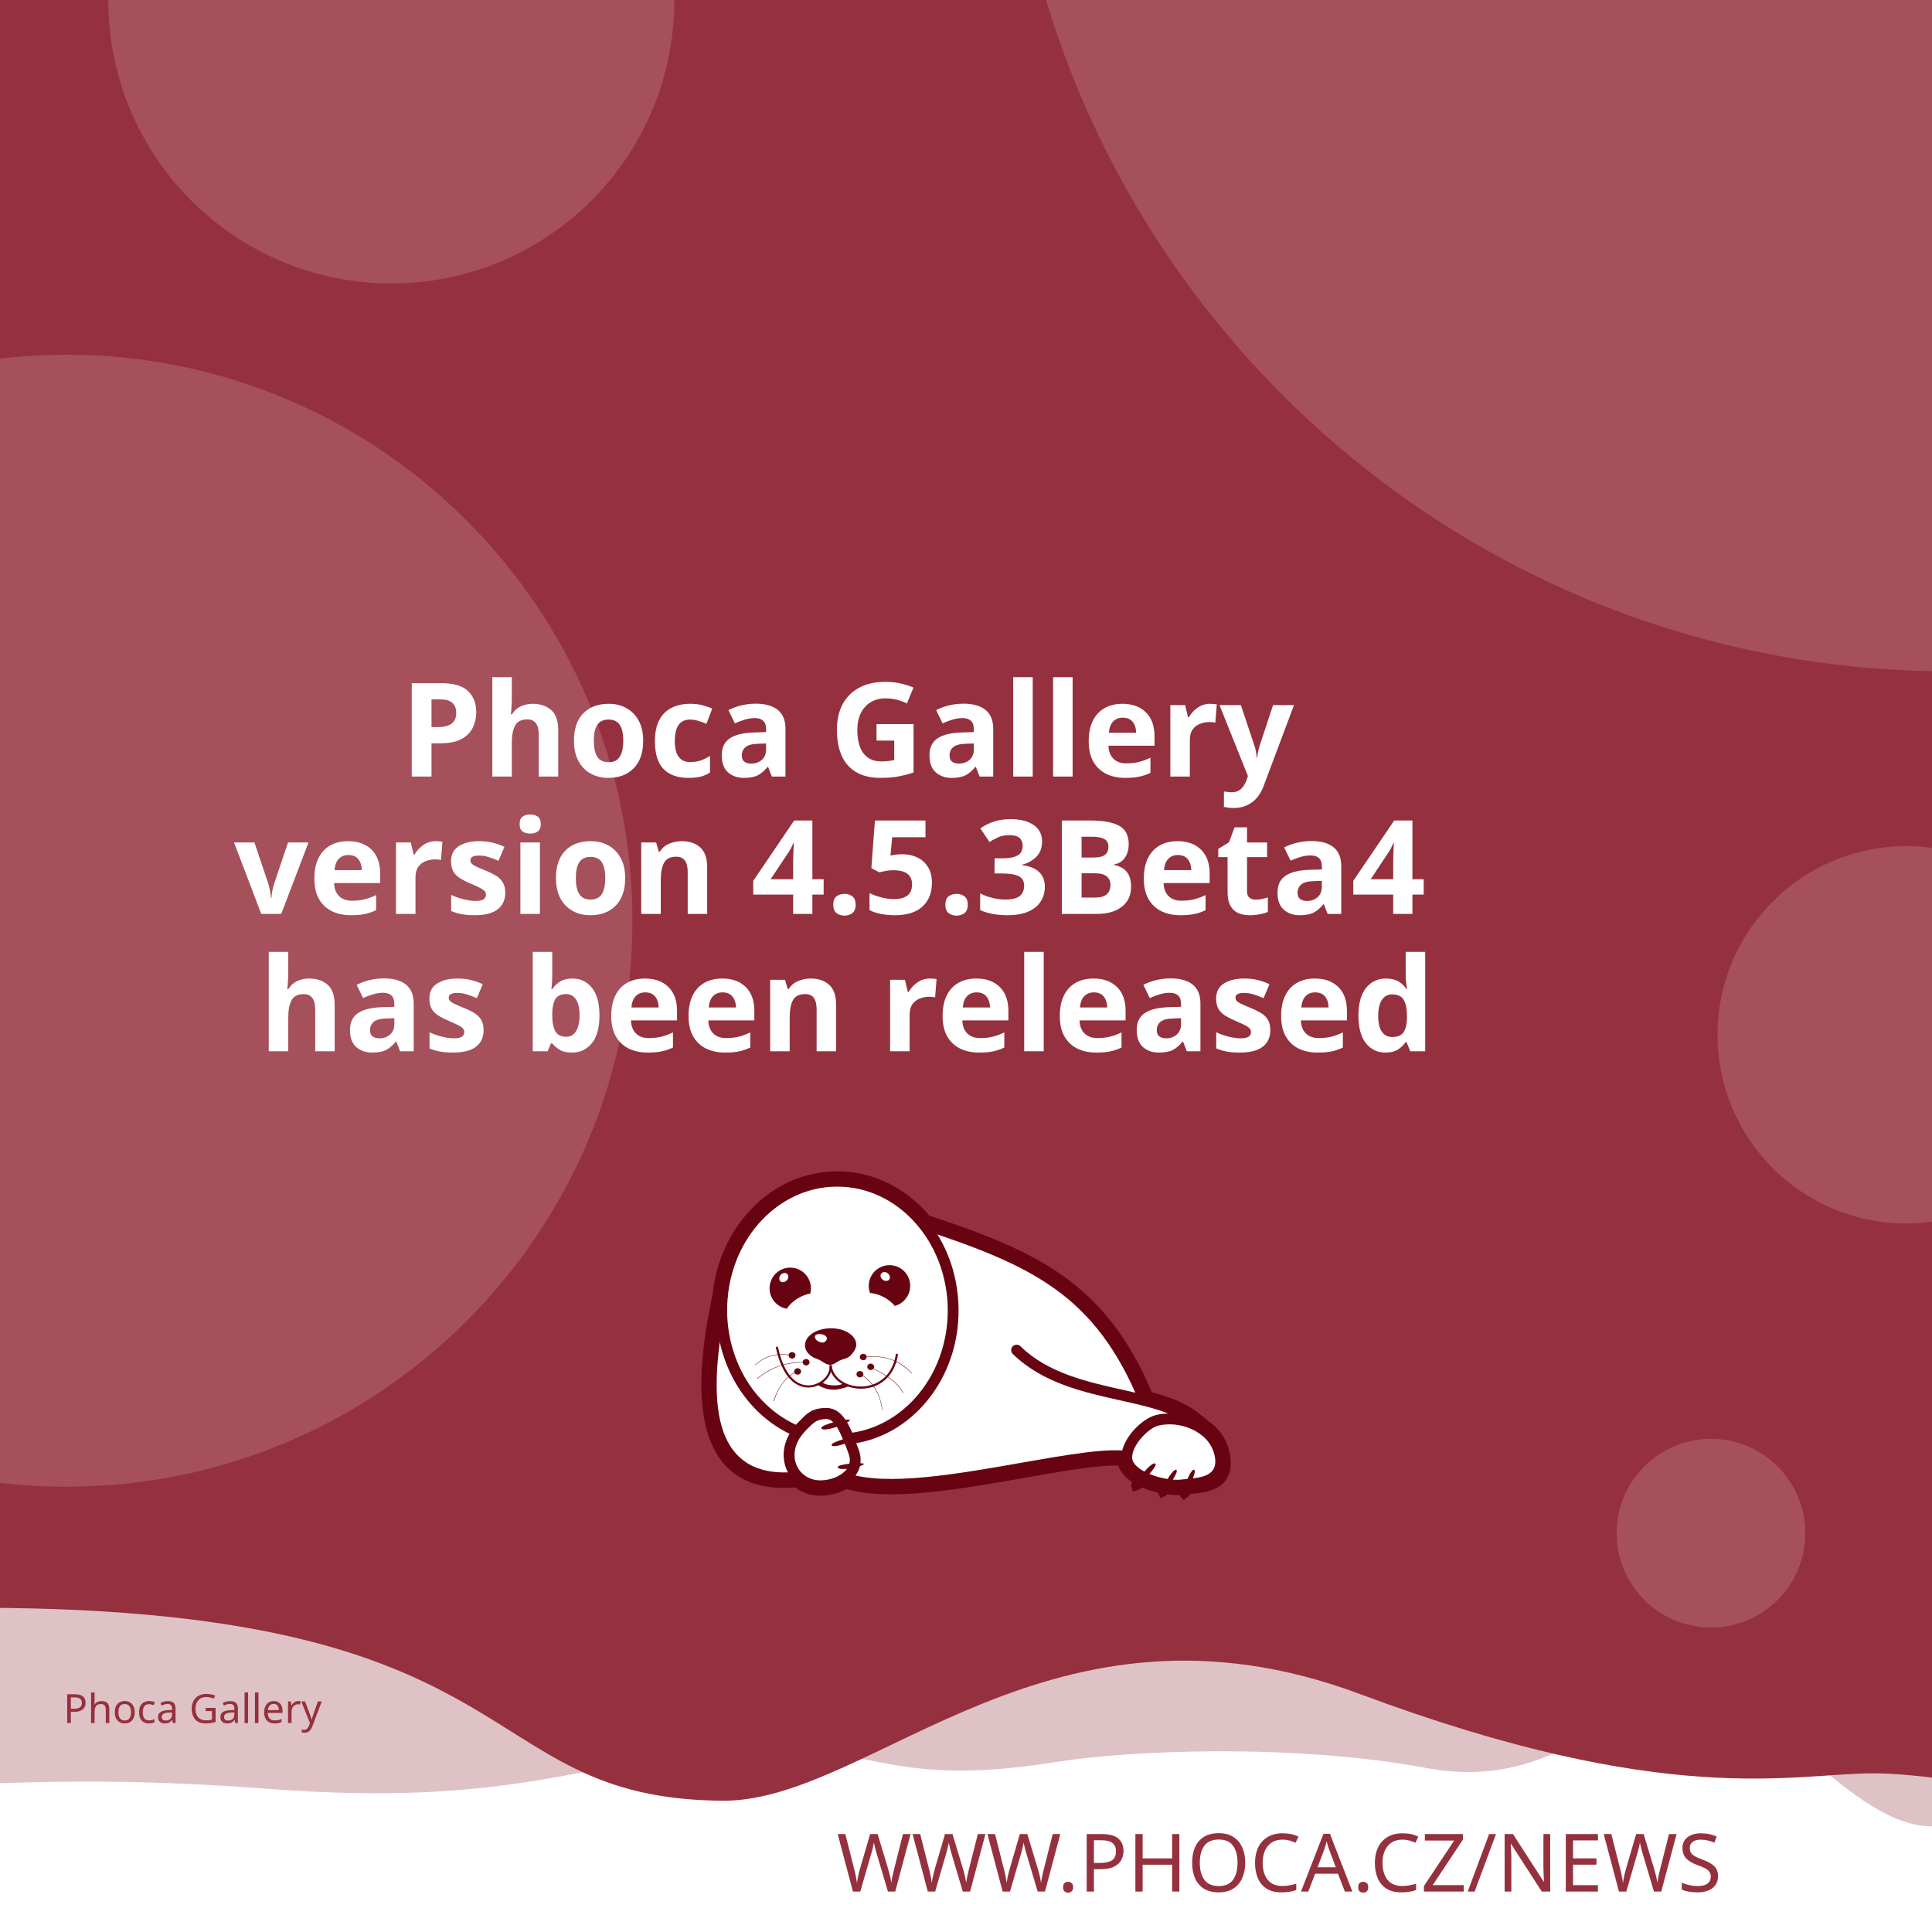
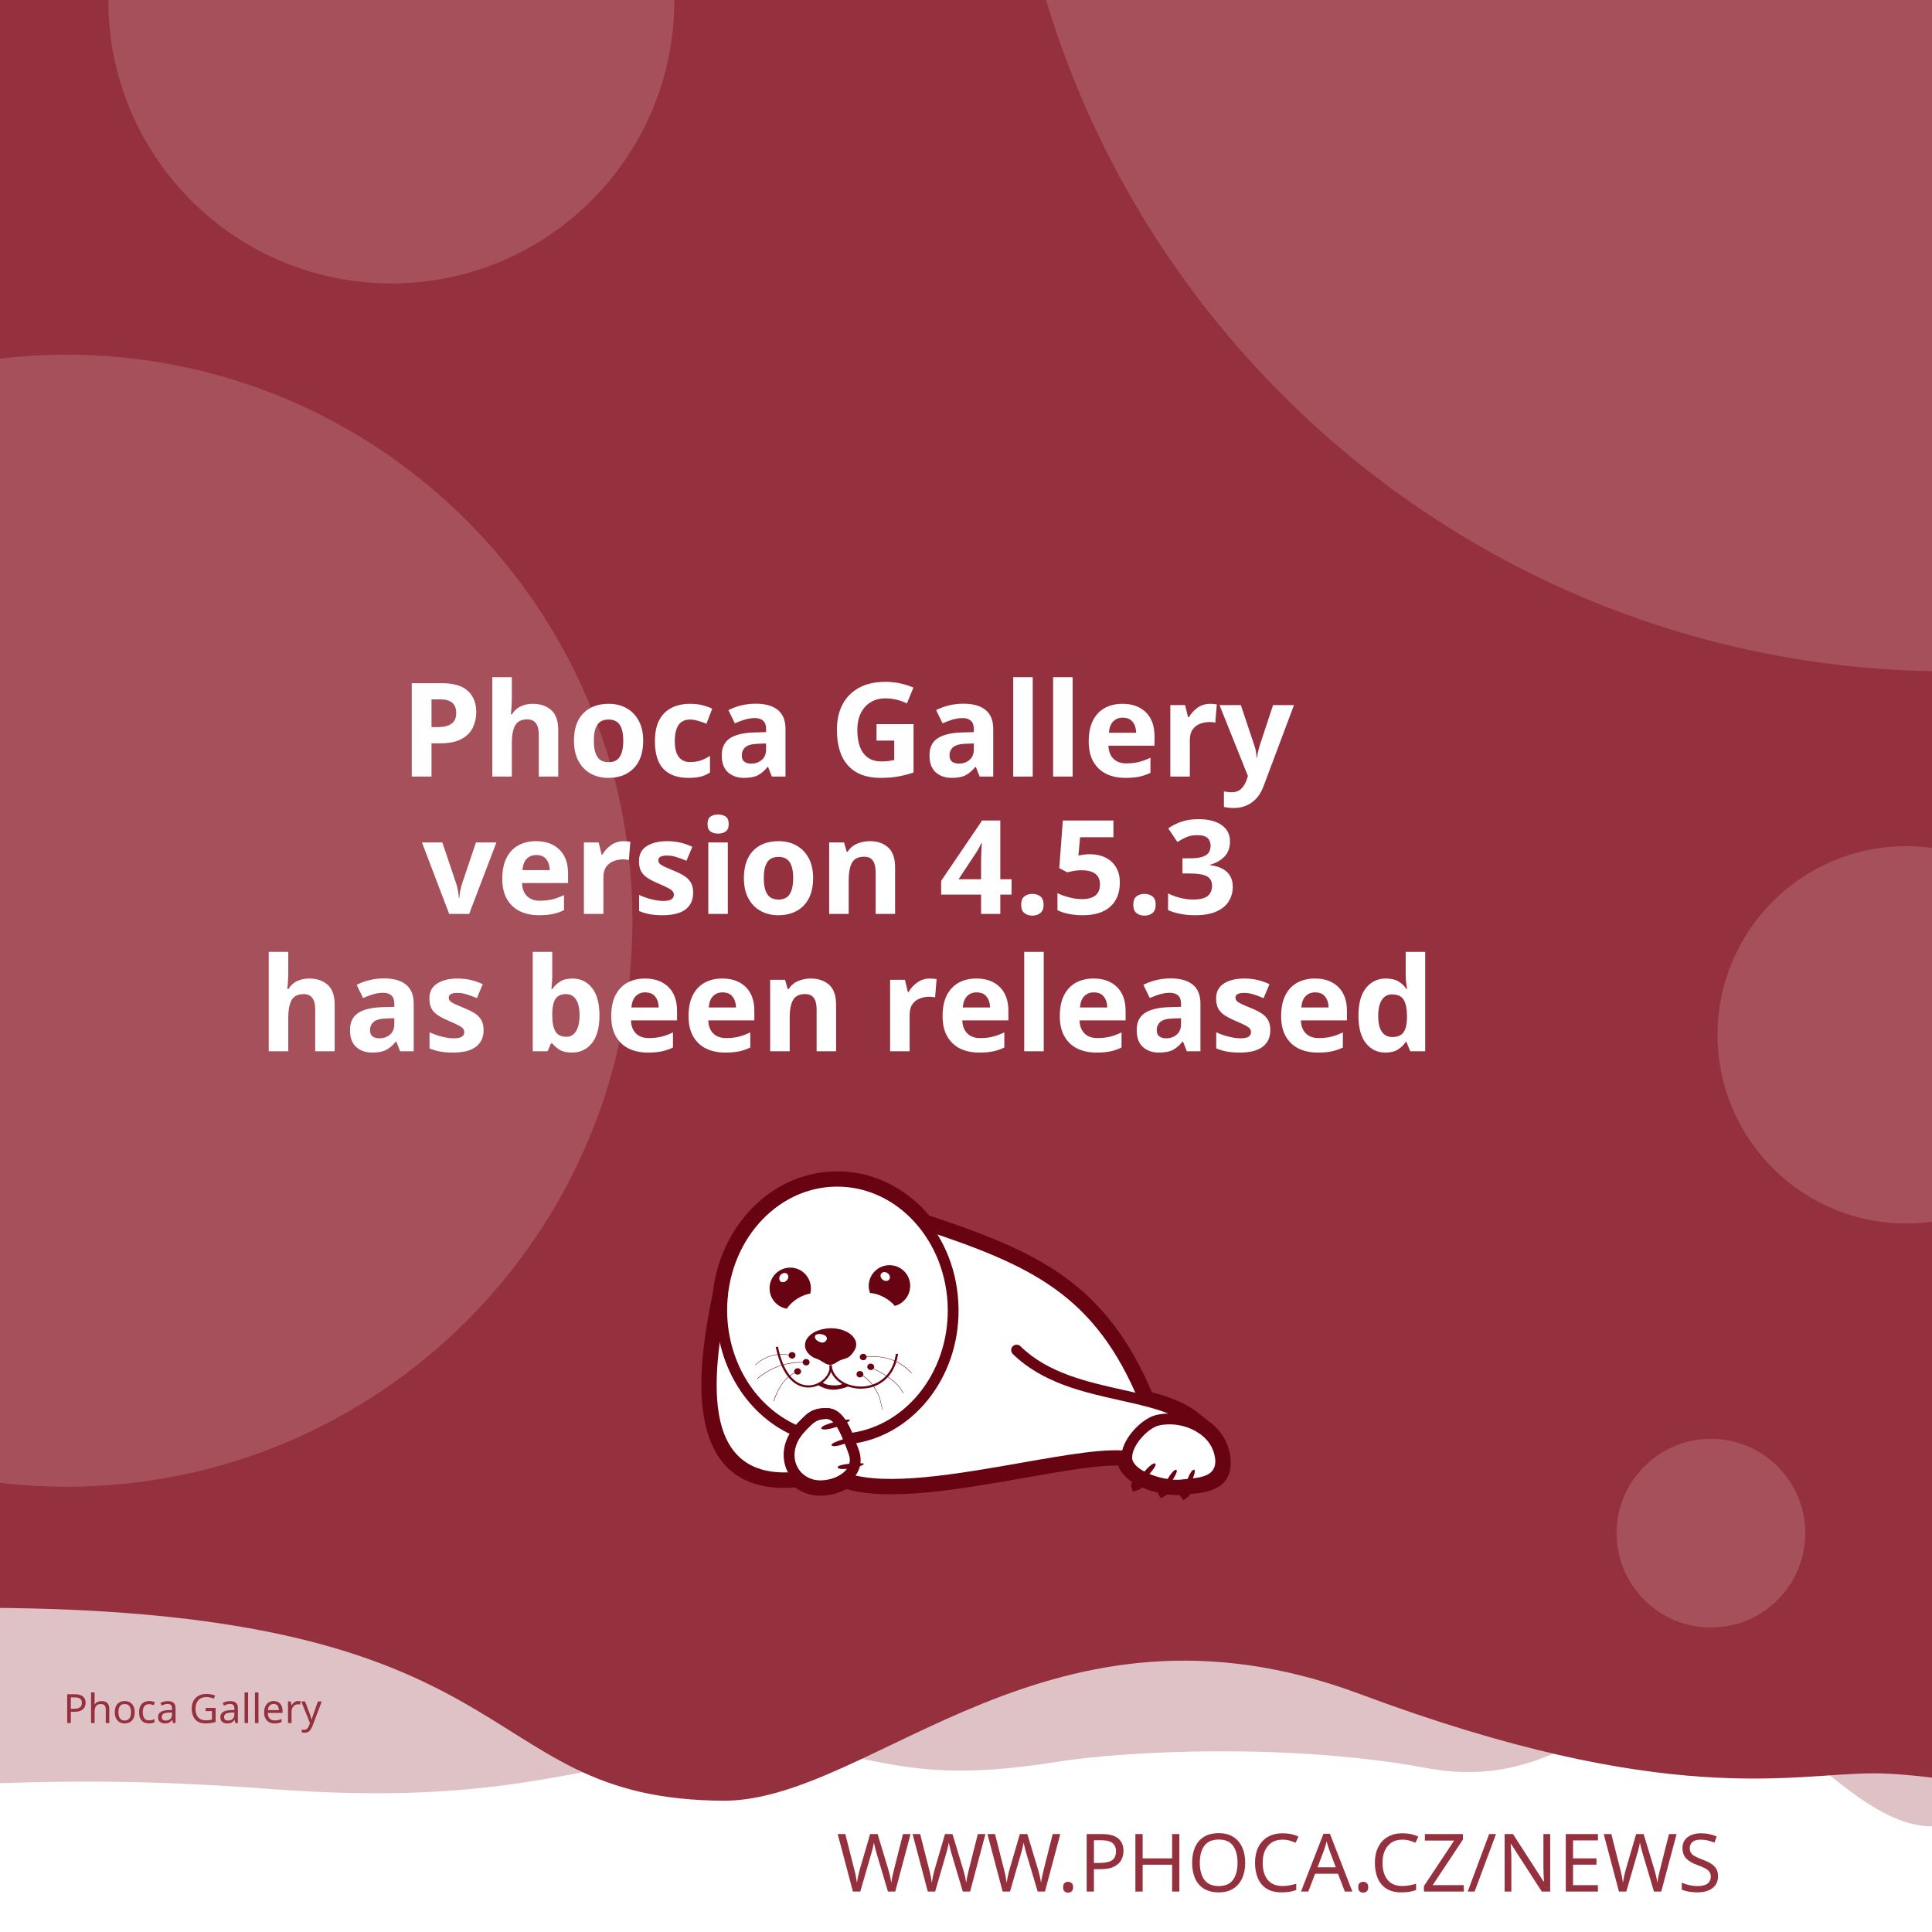
<svg xmlns="http://www.w3.org/2000/svg" width="512" height="512" viewBox="0 0 512 512" version="1.1" id="svg5">
  <defs id="defs2">
    <clipPath id="clip1">
      <path d="M 20,426 H 575 V 841.891 H 20 Z m 0,0" id="path2" />
    </clipPath>
  </defs>
  <g id="layer1">
    <path d="m -288.549,96.962 a 6.384,6.384 0 0 0 -6.384,6.384 v 81.087 a 6.384,6.384 0 0 0 6.384,6.384 h 81.083 a 6.384,6.384 0 0 0 6.384,-6.384 v -81.087 a 6.384,6.384 0 0 0 -6.384,-6.384 z m 16.084,16.188 c 0.591,-0.033 1.134,0.125 1.642,0.482 0.508,0.359 0.842,0.809 1.006,1.355 l 2.415,8.308 46.517,-2.44 c 0.829,-0.043 1.521,0.245 2.074,0.86 0.55,0.606 0.769,1.334 0.636,2.174 l -3.898,24.937 c -0.138,0.736 -0.57,1.497 -1.288,2.273 -0.719,0.787 -1.656,1.211 -2.797,1.272 l -32.861,1.721 3.038,10.253 27.775,-1.455 c 0.726,-0.04 1.351,0.178 1.887,0.648 0.523,0.483 0.803,1.086 0.844,1.812 0.038,0.726 -0.178,1.352 -0.648,1.887 -0.483,0.525 -1.086,0.806 -1.812,0.844 l -2.597,0.137 0.137,2.593 c 0.038,0.729 -0.178,1.356 -0.661,1.879 -0.472,0.535 -1.071,0.819 -1.8,0.856 -0.726,0.038 -1.353,-0.178 -1.879,-0.661 -0.535,-0.472 -0.814,-1.073 -0.852,-1.8 l -0.137,-2.593 -15.573,0.81 0.133,2.597 c 0.038,0.729 -0.176,1.356 -0.648,1.879 -0.483,0.535 -1.086,0.818 -1.812,0.856 -0.726,0.04 -1.352,-0.178 -1.887,-0.661 -0.525,-0.472 -0.806,-1.073 -0.844,-1.8 l -0.137,-2.597 -1.608,0.083 c -0.623,0.033 -1.193,-0.112 -1.721,-0.428 -0.515,-0.317 -0.883,-0.632 -1.11,-0.931 l -0.287,-0.507 -13.05,-49.343 -2.805,0.146 c -0.696,0.038 -1.312,-0.181 -1.858,-0.661 -0.545,-0.472 -0.835,-1.069 -0.873,-1.795 -0.038,-0.729 0.186,-1.353 0.682,-1.879 0.493,-0.535 1.083,-0.818 1.779,-0.856 z" style="fill:#ffffff;stroke-width:1;paint-order:stroke fill markers" id="path400" />
    <rect style="opacity:1;fill:#ffffff;stroke-width:5;stroke-linejoin:round;paint-order:stroke fill markers" id="rect723" width="512" height="512" x="0" y="0" />
    <path id="rect4460" style="opacity:0.3;fill:#95313e;fill-opacity:1;stroke-width:5;stroke-linejoin:round;paint-order:stroke fill markers" d="M -256,4 H 768 v 480 c 0,0 -42.667,-10 -64,-10 -21.333,0 -42.408,10 -64,10 -21.592,0 -42.667,-10 -64,-10 -21.333,0 -42.408,10 -64,10 -21.592,0 -41.887,-34.701 -63.221,-34.701 -21.333,0 -35.645,25.795 -70.761,19.246 -35.116,-6.549 -78.862,-4.741 -98.515,-1.547 -47.289,7.533 -49.247,-6.724 -87.369,-3.311 -38.122,3.413 -56.921,15.193 -120.307,10.429 -63.387,-4.764 -84.091,0.698 -135.827,-0.116 -21.333,0 -42.408,10 -64,10 -21.592,0 -42.667,-10 -64,-10 -21.333,0 -64,10 -64,10 z" />
    <path id="rect4460-5" style="fill:#95313e;fill-opacity:1;stroke-width:5;stroke-linejoin:round;paint-order:stroke fill markers" d="M -316,4.9999998e-7 H 708 V 480 c 0,0 -42.667,-10 -64,-10 -21.333,0 -42.408,10 -64,10 -21.592,0 -62.256,-10.048 -83.59,-10.048 -21.333,0 -54.449,9.448 -136.059,-21.03 -81.61,-30.478 -128.583,27.669 -167.971,28.291 -70.795,-0.042 -47.303,-54.288 -212.561,-50.983 C -185.439,429.534 -38.408,480 -60,480 c -21.592,0 -42.667,-10 -64,-10 -21.333,0 -42.408,10 -64,10 -21.592,0 -42.667,-10 -64,-10 -21.333,0 -64,10 -64,10 z" />
    <text xml:space="preserve" style="font-style:normal;font-weight:normal;font-size:21.333px;line-height:1.25;font-family:sans-serif;fill:#95313e;fill-opacity:1;stroke:none" x="484.042" y="501.277" id="text2910-3-7">
      <tspan id="tspan2908-6-5" x="484.042" y="501.277" style="font-style:normal;font-variant:normal;font-weight:300;font-stretch:normal;font-size:21.333px;font-family:Montserrat;-inkscape-font-specification:'Montserrat Light';text-align:end;text-anchor:end;fill:#95313e;fill-opacity:1">WWW.PHOCA.CZ/NEWS</tspan>
    </text>
    <text xml:space="preserve" style="font-style:normal;font-variant:normal;font-weight:600;font-stretch:normal;font-size:34.667px;line-height:1.05;font-family:Rubik;-inkscape-font-specification:'Rubik Semi-Bold';fill:#ffffff;fill-opacity:1;stroke:none" x="256" y="133" id="text11252">
      <tspan x="256" y="133" id="tspan403" style="text-align:center;text-anchor:middle" />
      <tspan x="256" y="169.4" style="font-size:34.667px;text-align:center;text-anchor:middle" id="tspan442" />
      <tspan x="256" y="205.8" style="font-size:34.667px;text-align:center;text-anchor:middle" id="tspan444">Phoca Gallery</tspan>
-       <tspan x="256" y="242.2" id="tspan1992" style="font-size:34.667px;text-align:center;text-anchor:middle">version 4.5.3Beta4
+       <tspan x="256" y="242.2" id="tspan1992" style="font-size:34.667px;text-align:center;text-anchor:middle">version 4.5.3
</tspan>
      <tspan x="256" y="278.6" id="tspan2906" style="font-size:34.667px;text-align:center;text-anchor:middle">has been released</tspan>
      <tspan x="256" y="315" id="tspan1994" style="font-size:34.667px" />
    </text>
    <circle style="opacity:0.15;fill:#ffffff;fill-opacity:1;stroke-width:5;stroke-linejoin:round;paint-order:stroke fill markers" id="path8376" cx="516.67" cy="-72.081" r="250" />
    <circle style="opacity:0.15;fill:#ffffff;fill-opacity:1;stroke-width:5;stroke-linejoin:round;paint-order:stroke fill markers" id="path8376-9" cx="17.604" cy="244" r="150" />
    <circle style="opacity:0.15;fill:#ffffff;fill-opacity:1;stroke-width:5;stroke-linejoin:round;paint-order:stroke fill markers" id="path8376-6" cx="103.704" cy="0.117" r="75" />
    <circle style="opacity:0.15;fill:#ffffff;fill-opacity:1;stroke-width:5;stroke-linejoin:round;paint-order:stroke fill markers" id="path8376-6-2" cx="505.168" cy="274.238" r="50" />
    <circle style="opacity:0.15;fill:#ffffff;fill-opacity:1;stroke-width:5;stroke-linejoin:round;paint-order:stroke fill markers" id="path8376-6-2-1" cx="453.421" cy="406.309" r="25" />
    <text xml:space="preserve" style="font-style:normal;font-weight:normal;font-size:10.667px;line-height:1.25;font-family:sans-serif;fill:#95313e;fill-opacity:1;stroke:none" x="57.956" y="456.624" id="text396">
      <tspan id="tspan394" x="57.956" y="456.624" style="font-style:normal;font-variant:normal;font-weight:normal;font-stretch:normal;font-size:10.667px;font-family:Rubik;-inkscape-font-specification:Rubik;text-align:center;text-anchor:middle;fill:#95313e;fill-opacity:1">Phoca Gallery</tspan>
    </text>
    <g id="g760" transform="matrix(0.5260845,0,0,0.5260845,99.42418,10.37304)">
      <path style="fill:#ffffff;fill-opacity:1;fill-rule:evenodd;stroke:none" d="m 389.621,683.473 c 9.113,2.391 17.273,5.336 23.457,10.227 l 5.375,4.273 -0.004,0.008 c 4.633,3.242 8.191,7.863 9.594,13.672 0.242,0.977 0.426,2.016 0.547,3.055 1.465,14.07 -9.473,15.141 -19.348,16.055 -0.648,1.137 -1.25,1.992 -1.66,2.266 -0.246,-0.289 -0.254,-1.047 -0.09,-2.051 -0.246,0.031 -0.52,0.062 -0.824,0.098 -0.855,0.059 -1.77,0.121 -2.809,0.121 -1.75,-0.023 -3.684,-0.199 -5.691,-0.523 -0.645,0.738 -1.207,1.266 -1.578,1.438 -0.172,-0.285 -0.098,-0.895 0.145,-1.691 -3.309,-0.637 -6.738,-1.656 -9.793,-3.012 -0.332,-0.148 -0.66,-0.301 -0.984,-0.461 -1.219,1.098 -2.277,1.891 -2.863,2.051 -0.176,-0.504 0.289,-1.621 1.109,-2.973 -4.211,-2.402 -7.395,-5.645 -8.18,-9.641 -10.754,-0.684 -29.09,2.582 -49.293,6.141 -31.996,5.633 -68.574,12.086 -89.609,5.406 -1.258,0.789 -2.625,1.453 -4.07,1.984 -2.688,0.977 -5.617,1.523 -8.609,1.586 -4.73,0.055 -8.941,-1.551 -12.176,-4.27 -29.23,2.742 -40.98,-12.871 -44.496,-33.715 -3.402,-19.863 1.055,-44.504 4.527,-61.535 1.641,-15.129 7.793,-28.699 16.91,-39.043 10.93,-12.461 26.137,-20.215 43.051,-20.336 h 0.062 c 16.914,-0.184 32.242,7.328 43.418,19.543 0.715,0.781 1.414,1.582 2.094,2.406 27.59,9.176 49.688,17.566 67.891,30.629 18.176,13.078 32.348,30.754 43.898,58.293 z m 0,0" id="path177" />
      <g clip-path="url(#clip1)" clip-rule="nonzero" id="g181">
        <path style="fill:none;stroke:#680411;stroke-width:2.835;stroke-linecap:butt;stroke-linejoin:miter;stroke-miterlimit:22.926;stroke-opacity:1" d="m 245.703,99.901 c 5.747,-1.508 10.893,-3.365 14.792,-6.449 l 3.39,-2.695 -0.002,-0.005 c 2.922,-2.045 5.166,-4.959 6.05,-8.622 0.153,-0.616 0.269,-1.271 0.345,-1.926 0.924,-8.873 -5.974,-9.548 -12.201,-10.124 -0.409,-0.717 -0.788,-1.256 -1.047,-1.429 -0.155,0.182 -0.16,0.66 -0.057,1.293 -0.155,-0.02 -0.328,-0.039 -0.52,-0.062 -0.539,-0.037 -1.116,-0.076 -1.771,-0.076 -1.104,0.015 -2.323,0.126 -3.589,0.33 -0.406,-0.466 -0.761,-0.798 -0.995,-0.907 -0.108,0.18 -0.062,0.564 0.091,1.067 -2.086,0.402 -4.249,1.044 -6.176,1.899 -0.209,0.094 -0.416,0.19 -0.621,0.291 -0.769,-0.692 -1.436,-1.192 -1.806,-1.293 -0.111,0.318 0.182,1.022 0.7,1.875 -2.655,1.515 -4.663,3.56 -5.158,6.08 -6.782,0.431 -18.345,-1.628 -31.085,-3.872 -20.177,-3.552 -43.244,-7.622 -56.51,-3.409 -0.793,-0.498 -1.655,-0.916 -2.567,-1.251 -1.695,-0.616 -3.542,-0.961 -5.429,-1 -2.983,-0.034 -5.639,0.978 -7.678,2.692 -18.433,-1.729 -25.843,8.117 -28.06,21.261 -2.146,12.526 0.665,28.065 2.855,38.805 1.035,9.541 4.914,18.098 10.664,24.621 6.892,7.858 16.482,12.748 27.149,12.824 h 0.039 c 10.666,0.116 20.333,-4.621 27.38,-12.324 0.451,-0.493 0.892,-0.998 1.32,-1.517 17.399,-5.786 31.334,-11.078 42.813,-19.315 11.462,-8.247 20.399,-19.394 27.683,-36.761 z m 0,0" transform="matrix(1.58574,0,0,-1.58574,0,841.8898)" id="path179" />
      </g>
      <path style="fill:#680411;fill-opacity:1;fill-rule:evenodd;stroke:none" d="m 393.047,717.762 c 1.16,1.098 -7.754,10.625 -9.953,11.234 -0.672,-1.895 7.816,-12.52 9.832,-11.48 0.121,0.062 0.246,0.367 0.121,0.246" id="path183" />
      <path style="fill:#680411;fill-opacity:1;fill-rule:evenodd;stroke:none" d="m 403.676,720.875 c 1.219,0.855 -5.254,10.379 -7.086,11.234 -0.914,-1.523 5.07,-12.09 6.961,-11.418 0.125,0.062 0.305,0.305 0.125,0.184" id="path185" />
      <path style="fill:#680411;fill-opacity:1;fill-rule:evenodd;stroke:none" d="m 412.652,720.754 c 1.344,0.609 -3.422,11.172 -5.07,12.273 -1.16,-1.344 2.934,-12.766 4.945,-12.398 0.062,0 0.309,0.246 0.125,0.125" id="path187" />
      <path style="fill:#680411;fill-opacity:1;fill-rule:evenodd;stroke:none" d="m 224.809,699.621 c -0.43,-1.586 12.211,-4.824 14.41,-4.152 -0.426,1.957 -13.375,6.414 -14.473,4.398 -0.062,-0.121 0,-0.488 0.062,-0.246 z m 0,0" id="path189" />
      <path style="fill:#680411;fill-opacity:1;fill-rule:evenodd;stroke:none" d="m 229.938,708.172 c -0.367,-1.402 10.746,-4.641 12.703,-4.09 -0.367,1.77 -11.664,6.043 -12.703,4.273 -0.062,-0.062 -0.062,-0.367 0,-0.184" id="path191" />
      <path style="fill:#680411;fill-opacity:1;fill-rule:evenodd;stroke:none" d="m 233.051,719.285 c -0.121,-1.402 11.359,-2.504 13.191,-1.648 -0.609,1.711 -12.52,3.789 -13.25,1.895 0,-0.121 0.059,-0.43 0.059,-0.246 z m 0,0" id="path193" />
      <path style="fill:#680411;fill-opacity:1;fill-rule:evenodd;stroke:none" d="m 268.164,622.859 c 2.809,5.008 1.102,11.359 -3.906,14.23 -0.793,0.488 -1.648,0.793 -2.504,1.039 -1.16,-1.469 -2.934,-2.934 -5.008,-4.152 -2.625,-1.469 -5.312,-2.262 -7.449,-2.32 -1.773,-4.703 0.121,-10.141 4.641,-12.703 5.008,-2.809 11.359,-1.102 14.227,3.906 z m -12.457,2.078 c -1.098,-0.793 -1.465,-2.199 -0.793,-3.113 0.672,-0.918 2.137,-0.98 3.234,-0.184 1.164,0.855 1.469,2.258 0.797,3.176 -0.672,0.914 -2.137,0.977 -3.238,0.121" id="path195" />
      <path style="fill:#680411;fill-opacity:1;fill-rule:evenodd;stroke:none" d="m 209.113,618.832 c 5.738,0 10.383,4.699 10.383,10.441 0,0.914 -0.125,1.77 -0.309,2.625 -1.891,0.305 -4.027,1.098 -6.105,2.32 -2.566,1.527 -4.578,3.48 -5.68,5.312 -4.945,-0.793 -8.73,-5.066 -8.73,-10.258 0,-5.742 4.641,-10.441 10.441,-10.441 z m -4.824,3.602 c 0.977,-0.977 2.441,-1.223 3.234,-0.43 0.855,0.797 0.797,2.262 -0.18,3.238 -0.918,1.039 -2.383,1.223 -3.238,0.488 -0.793,-0.793 -0.734,-2.258 0.184,-3.297" id="path197" />
      <path style="fill:#680411;fill-opacity:1;fill-rule:evenodd;stroke:none" d="m 229.449,649.363 c 1.77,0 3.48,0.246 5.008,0.613 1.527,0.426 2.93,1.035 4.09,1.77 1.16,0.73 2.137,1.648 2.75,2.625 0.672,0.977 1.035,2.078 1.035,3.238 0,1.098 -0.426,2.32 -1.16,3.359 -0.73,1.035 -1.523,2.195 -2.746,2.992 -1.281,0.793 -3.055,1.035 -4.52,1.707 -1.406,0.734 -3.055,2.137 -4.641,2.137 -1.77,0 -3.664,-1.34 -4.887,-2.137 -1.281,-0.855 -2.871,-1.035 -4.031,-1.832 -1.16,-0.73 -2.137,-1.648 -2.809,-2.625 -0.672,-1.039 -1.035,-2.137 -1.035,-3.297 0,-1.16 0.363,-2.262 1.035,-3.297 0.613,-0.977 1.59,-1.895 2.75,-2.688 1.16,-0.793 2.562,-1.406 4.09,-1.832 1.59,-0.43 3.238,-0.672 5.07,-0.734 z m -3.969,3.176 c 1.707,0.551 2.625,1.711 1.77,2.934 -0.914,1.219 -1.832,1.402 -3.418,0.793 -1.59,-0.613 -2.629,-2.016 -2.262,-2.992 0.305,-0.918 2.199,-1.285 3.91,-0.734 z m 0,0" id="path199" />
      <path style="fill:#680411;fill-opacity:1;fill-rule:nonzero;stroke:none" d="m 202.883,658.645 c 2.445,11.664 7.023,17.102 11.664,18.871 1.773,0.609 3.543,0.793 5.191,0.551 1.648,-0.246 3.238,-0.918 4.582,-1.773 3.051,-2.012 5.008,-5.25 4.516,-8.18 l 1.102,-0.125 c 0.488,3.301 -1.648,6.965 -5.008,9.223 -1.465,0.914 -3.238,1.648 -5.07,1.895 -1.832,0.305 -3.785,0.121 -5.68,-0.613 -5.004,-1.832 -9.832,-7.512 -12.395,-19.664 l 1.098,-0.18 z m 0,0" id="path201" />
      <path style="fill:#680411;fill-opacity:1;fill-rule:nonzero;stroke:none" d="m 229.938,667.988 c 0.367,4.094 3.176,7.27 7.023,9.102 2.195,1.035 4.824,1.586 7.449,1.648 2.625,0.059 5.312,-0.488 7.816,-1.648 4.887,-2.262 8.977,-6.961 10.078,-14.902 l 1.098,0.184 c -1.223,8.305 -5.559,13.312 -10.75,15.754 -2.625,1.223 -5.496,1.711 -8.305,1.711 -2.746,-0.059 -5.496,-0.672 -7.875,-1.77 -4.152,-1.953 -7.27,-5.438 -7.637,-9.953 z m 0,0" id="path203" />
      <path style="fill:#680411;fill-opacity:1;fill-rule:nonzero;stroke:none" d="m 224.93,676.477 c 1.895,1.285 3.359,1.527 5.496,1.648 2.137,0.062 3.113,0.125 5.617,-0.914 l 2.992,1.223 c -2.809,1.16 -6.227,2.016 -8.73,1.891 -2.566,-0.121 -5.375,-1.098 -7.574,-2.562 z m 0,0" id="path205" />
      <path style="fill:#680411;fill-opacity:1;fill-rule:evenodd;stroke:none" d="m 210.027,661.395 c 0.98,0 1.711,0.734 1.711,1.586 0,0.918 -0.73,1.652 -1.711,1.652 -0.977,0 -1.77,-0.734 -1.77,-1.652 0,-0.852 0.793,-1.586 1.77,-1.586" id="path207" />
      <path style="fill:#680411;fill-opacity:1;fill-rule:evenodd;stroke:none" d="m 217.113,664.875 c 0.977,0 1.711,0.734 1.711,1.648 0,0.855 -0.734,1.59 -1.711,1.59 -0.977,0 -1.77,-0.734 -1.77,-1.59 0,-0.914 0.793,-1.648 1.77,-1.648" id="path209" />
      <path style="fill:#680411;fill-opacity:1;fill-rule:evenodd;stroke:none" d="m 212.777,669.516 c 0.977,0 1.77,0.734 1.77,1.648 0,0.855 -0.793,1.59 -1.77,1.59 -0.918,0 -1.711,-0.734 -1.711,-1.59 0,-0.914 0.793,-1.648 1.711,-1.648" id="path211" />
      <path style="fill:#680411;fill-opacity:1;fill-rule:evenodd;stroke:none" d="m 244.164,670.922 c 0.98,0 1.773,0.73 1.773,1.586 0,0.918 -0.793,1.648 -1.773,1.648 -0.977,0 -1.707,-0.73 -1.707,-1.648 0,-0.855 0.73,-1.586 1.707,-1.586" id="path213" />
      <path style="fill:#680411;fill-opacity:1;fill-rule:evenodd;stroke:none" d="m 249.602,667.195 c 0.977,0 1.77,0.734 1.77,1.648 0,0.855 -0.793,1.59 -1.77,1.59 -0.918,0 -1.711,-0.734 -1.711,-1.59 0,-0.914 0.793,-1.648 1.711,-1.648" id="path215" />
      <path style="fill:#680411;fill-opacity:1;fill-rule:evenodd;stroke:none" d="m 245.875,662.25 c 0.918,0 1.711,0.73 1.711,1.648 0,0.855 -0.793,1.586 -1.711,1.586 -0.977,0 -1.77,-0.73 -1.77,-1.586 0,-0.918 0.793,-1.648 1.77,-1.648" id="path217" />
      <path style="fill:#680411;fill-opacity:1;fill-rule:nonzero;stroke:none" d="m 245.816,663.777 c 5.496,-0.672 10.195,-0.125 14.227,1.281 4.031,1.406 7.391,3.785 10.258,6.902 l -0.18,0.121 c -2.812,-3.055 -6.168,-5.375 -10.141,-6.84 -4.027,-1.406 -8.668,-1.895 -14.105,-1.281 z m 0,0" id="path219" />
      <path style="fill:#680411;fill-opacity:1;fill-rule:nonzero;stroke:none" d="m 244.473,672.387 c 3.176,1.953 5.68,4.398 7.508,7.391 1.836,3.051 2.996,6.594 3.543,10.684 h -0.184 c -0.547,-4.027 -1.707,-7.57 -3.539,-10.562 -1.832,-2.934 -4.336,-5.434 -7.453,-7.328 z m 0,0" id="path221" />
      <path style="fill:#680411;fill-opacity:1;fill-rule:nonzero;stroke:none" d="m 249.723,669.027 c 4.641,2.137 8.184,4.273 10.809,6.414 2.688,2.137 4.457,4.336 5.559,6.531 l -0.184,0.125 c -1.102,-2.199 -2.871,-4.398 -5.496,-6.473 -2.625,-2.141 -6.168,-4.277 -10.75,-6.414 z m 0,0" id="path223" />
      <path style="fill:#680411;fill-opacity:1;fill-rule:nonzero;stroke:none" d="m 191.344,667.867 c 2.625,-2.441 5.555,-4.031 8.609,-4.824 3.176,-0.855 6.535,-0.793 10.074,0 v 0.184 c -3.539,-0.793 -6.898,-0.793 -10.012,0 -3.055,0.793 -5.926,2.383 -8.551,4.762 z m 0,0" id="path225" />
      <path style="fill:#680411;fill-opacity:1;fill-rule:nonzero;stroke:none" d="m 192.32,674.77 c 3.723,-3.117 7.57,-5.254 11.664,-6.598 4.031,-1.344 8.305,-1.891 12.824,-1.707 v 0.18 c -4.52,-0.121 -8.734,0.43 -12.766,1.711 -4.027,1.344 -7.875,3.48 -11.602,6.598 z m 0,0" id="path227" />
      <path style="fill:#680411;fill-opacity:1;fill-rule:nonzero;stroke:none" d="m 200.688,686.004 c 1.402,-4.273 3.172,-7.512 5.188,-9.891 1.957,-2.445 4.215,-3.973 6.535,-4.949 l 0.121,0.184 c -2.32,0.977 -4.516,2.504 -6.531,4.887 -1.957,2.383 -3.727,5.555 -5.07,9.832 l -0.246,-0.062 z m 0,0" id="path229" />
      <path style="fill:#680411;fill-opacity:1;fill-rule:nonzero;stroke:none" d="m 379.43,716.781 c -9.953,-1.832 -30.168,1.773 -52.699,5.742 -32.613,5.738 -69.984,12.336 -90.809,5.008 l 1.832,-5.191 c 19.48,6.84 56.059,0.367 88,-5.25 23.02,-4.031 43.723,-7.695 54.652,-5.68 z m 0,0" id="path231" />
      <path style="fill:#680411;fill-opacity:1;fill-rule:nonzero;stroke:none" d="m 232.258,572.602 h 0.062 c 16.914,-0.184 32.242,7.328 43.418,19.543 11.051,12.09 17.953,28.945 18.137,47.57 v 0.062 c 0.184,17.527 -5.742,33.648 -15.512,45.738 -9.895,12.273 -23.816,20.582 -39.57,22.23 l -2.016,0.18 -0.793,-1.891 c -1.344,-3.359 -2.75,-6.352 -4.336,-8.367 -1.285,-1.648 -2.688,-2.625 -4.277,-2.625 -4.762,0 -6.531,1.832 -8.977,4.273 l -1.039,1.039 c -0.426,0.426 -0.852,0.855 -1.219,1.281 v 0.062 c -0.43,0.426 -0.793,0.914 -1.102,1.281 l -1.281,1.711 -1.953,-0.793 C 200.016,699.074 190,690.34 182.914,679.164 176.016,668.293 171.984,655.105 171.863,640.875 c -0.184,-18.688 6.473,-35.602 17.34,-47.938 10.934,-12.457 26.141,-20.215 43.055,-20.336 z m 0.121,5.438 h -0.059 c -15.27,0.121 -29.07,7.203 -39.023,18.5 -10.016,11.359 -16.121,27.055 -16,44.277 0.121,13.188 3.91,25.402 10.199,35.418 6.105,9.648 14.656,17.281 24.547,21.801 0.488,-0.551 0.98,-1.098 1.469,-1.59 l 0.977,-0.977 c 3.359,-3.418 5.801,-5.859 12.883,-5.859 3.543,0 6.293,1.77 8.551,4.641 1.648,2.074 3.055,4.762 4.336,7.754 13.375,-1.953 25.219,-9.281 33.832,-19.906 9.039,-11.176 14.473,-26.016 14.352,-42.262 v -0.059 c -0.184,-17.223 -6.598,-32.793 -16.797,-43.969 -10.137,-11.113 -23.996,-17.895 -39.266,-17.77 z m 0,0" id="path233" />
      <path style="fill:#680411;fill-opacity:1;fill-rule:nonzero;stroke:none" d="m 325.141,658.523 c 13.801,13.496 33.465,17.832 51.359,21.863 14.289,3.176 27.539,6.168 36.578,13.312 l 5.375,4.273 -3.422,4.277 -5.371,-4.277 c -8.062,-6.41 -20.703,-9.219 -34.383,-12.273 -18.625,-4.152 -39.023,-8.734 -53.984,-23.266 -0.547,-0.488 -0.914,-1.223 -0.914,-2.016 0,-1.527 1.219,-2.75 2.746,-2.75 0.797,0 1.527,0.309 2.016,0.855 z m 0,0" id="path235" />
      <path style="fill:#680411;fill-opacity:1;fill-rule:nonzero;stroke:none" d="m 428.59,714.707 c 1.465,14.105 -9.527,15.145 -19.418,16.059 -0.672,0.062 -1.344,0.184 -2.504,0.309 -0.855,0.059 -1.773,0.121 -2.812,0.121 -5.004,-0.062 -11.539,-1.406 -16.914,-3.785 -5.863,-2.629 -10.504,-6.656 -11.055,-11.91 -0.059,-0.305 -0.059,-0.73 -0.059,-1.098 0.059,-4.336 2.32,-8.977 5.496,-12.766 3.48,-4.211 8.184,-7.633 12.031,-8.547 1.219,-0.309 2.441,-0.488 3.664,-0.613 6.289,-0.672 13.188,0.672 18.867,3.91 5.863,3.234 10.504,8.426 12.152,15.266 0.246,0.977 0.43,2.016 0.551,3.055 z m -19.906,10.625 c 7.266,-0.672 15.324,-1.465 14.473,-10.074 -0.125,-0.797 -0.246,-1.59 -0.43,-2.324 -1.281,-5.25 -4.883,-9.219 -9.527,-11.785 -4.699,-2.625 -10.379,-3.785 -15.633,-3.234 -0.977,0.059 -1.953,0.242 -2.93,0.488 -2.75,0.672 -6.289,3.297 -9.102,6.715 -2.441,2.934 -4.211,6.352 -4.211,9.285 0,0.121 0,0.305 0,0.547 0.367,2.992 3.664,5.559 7.875,7.453 4.703,2.137 10.324,3.297 14.656,3.297 0.797,0 1.527,0 2.262,-0.121 l 2.562,-0.246 z m 0,0" id="path237" />
      <path style="fill:#680411;fill-opacity:1;fill-rule:nonzero;stroke:none" d="m 177.664,632.816 c -3.297,16.547 -7.758,40.73 -4.52,59.844 3.113,18.137 13.434,31.695 39.266,29.008 l 0.551,5.496 c -29.742,3.055 -41.648,-12.641 -45.191,-33.648 -3.418,-19.969 1.102,-44.762 4.582,-61.801 z m 0,0" id="path239" />
      <path style="fill:#680411;fill-opacity:1;fill-rule:nonzero;stroke:none" d="m 227.371,689.609 c 8.488,0 12.094,9.832 16.184,20.883 l 0.062,0.121 c 0.609,1.711 0.914,3.422 0.914,5.008 0.062,3.48 -1.219,6.535 -3.418,8.977 -2.078,2.324 -4.887,4.156 -8.062,5.316 -2.688,0.977 -5.617,1.523 -8.609,1.586 -5.375,0.062 -10.078,-2.016 -13.434,-5.434 -1.652,-1.648 -2.934,-3.543 -3.848,-5.68 -0.855,-2.137 -1.344,-4.457 -1.406,-6.902 -0.062,-5.496 2.199,-11.543 7.758,-17.039 l 0.977,-0.977 c 3.355,-3.418 5.801,-5.859 12.883,-5.859 z m 11.055,22.777 c -3.422,-9.16 -6.414,-17.344 -11.055,-17.344 -4.762,0 -6.531,1.832 -8.977,4.273 l -1.039,1.039 c -4.395,4.336 -6.168,8.918 -6.105,13.07 0,1.707 0.367,3.355 0.977,4.824 0.613,1.523 1.527,2.867 2.625,3.969 2.383,2.379 5.742,3.848 9.527,3.785 2.32,0 4.641,-0.488 6.781,-1.223 2.379,-0.914 4.395,-2.195 5.859,-3.785 1.285,-1.527 2.078,-3.297 2.078,-5.312 0,-0.977 -0.246,-2.016 -0.672,-3.176 z m 0,0" id="path241" />
      <path style="fill:#680411;fill-opacity:1;fill-rule:nonzero;stroke:none" d="m 277.02,594.281 c 27.969,9.281 50.32,17.711 68.703,30.898 18.504,13.312 32.852,31.391 44.516,59.785 l -5.066,2.141 c -11.238,-27.422 -24.977,-44.766 -42.625,-57.465 -17.773,-12.824 -39.758,-21.07 -67.238,-30.168 z m 0,0" id="path243" />
    </g>
  </g>
</svg>
